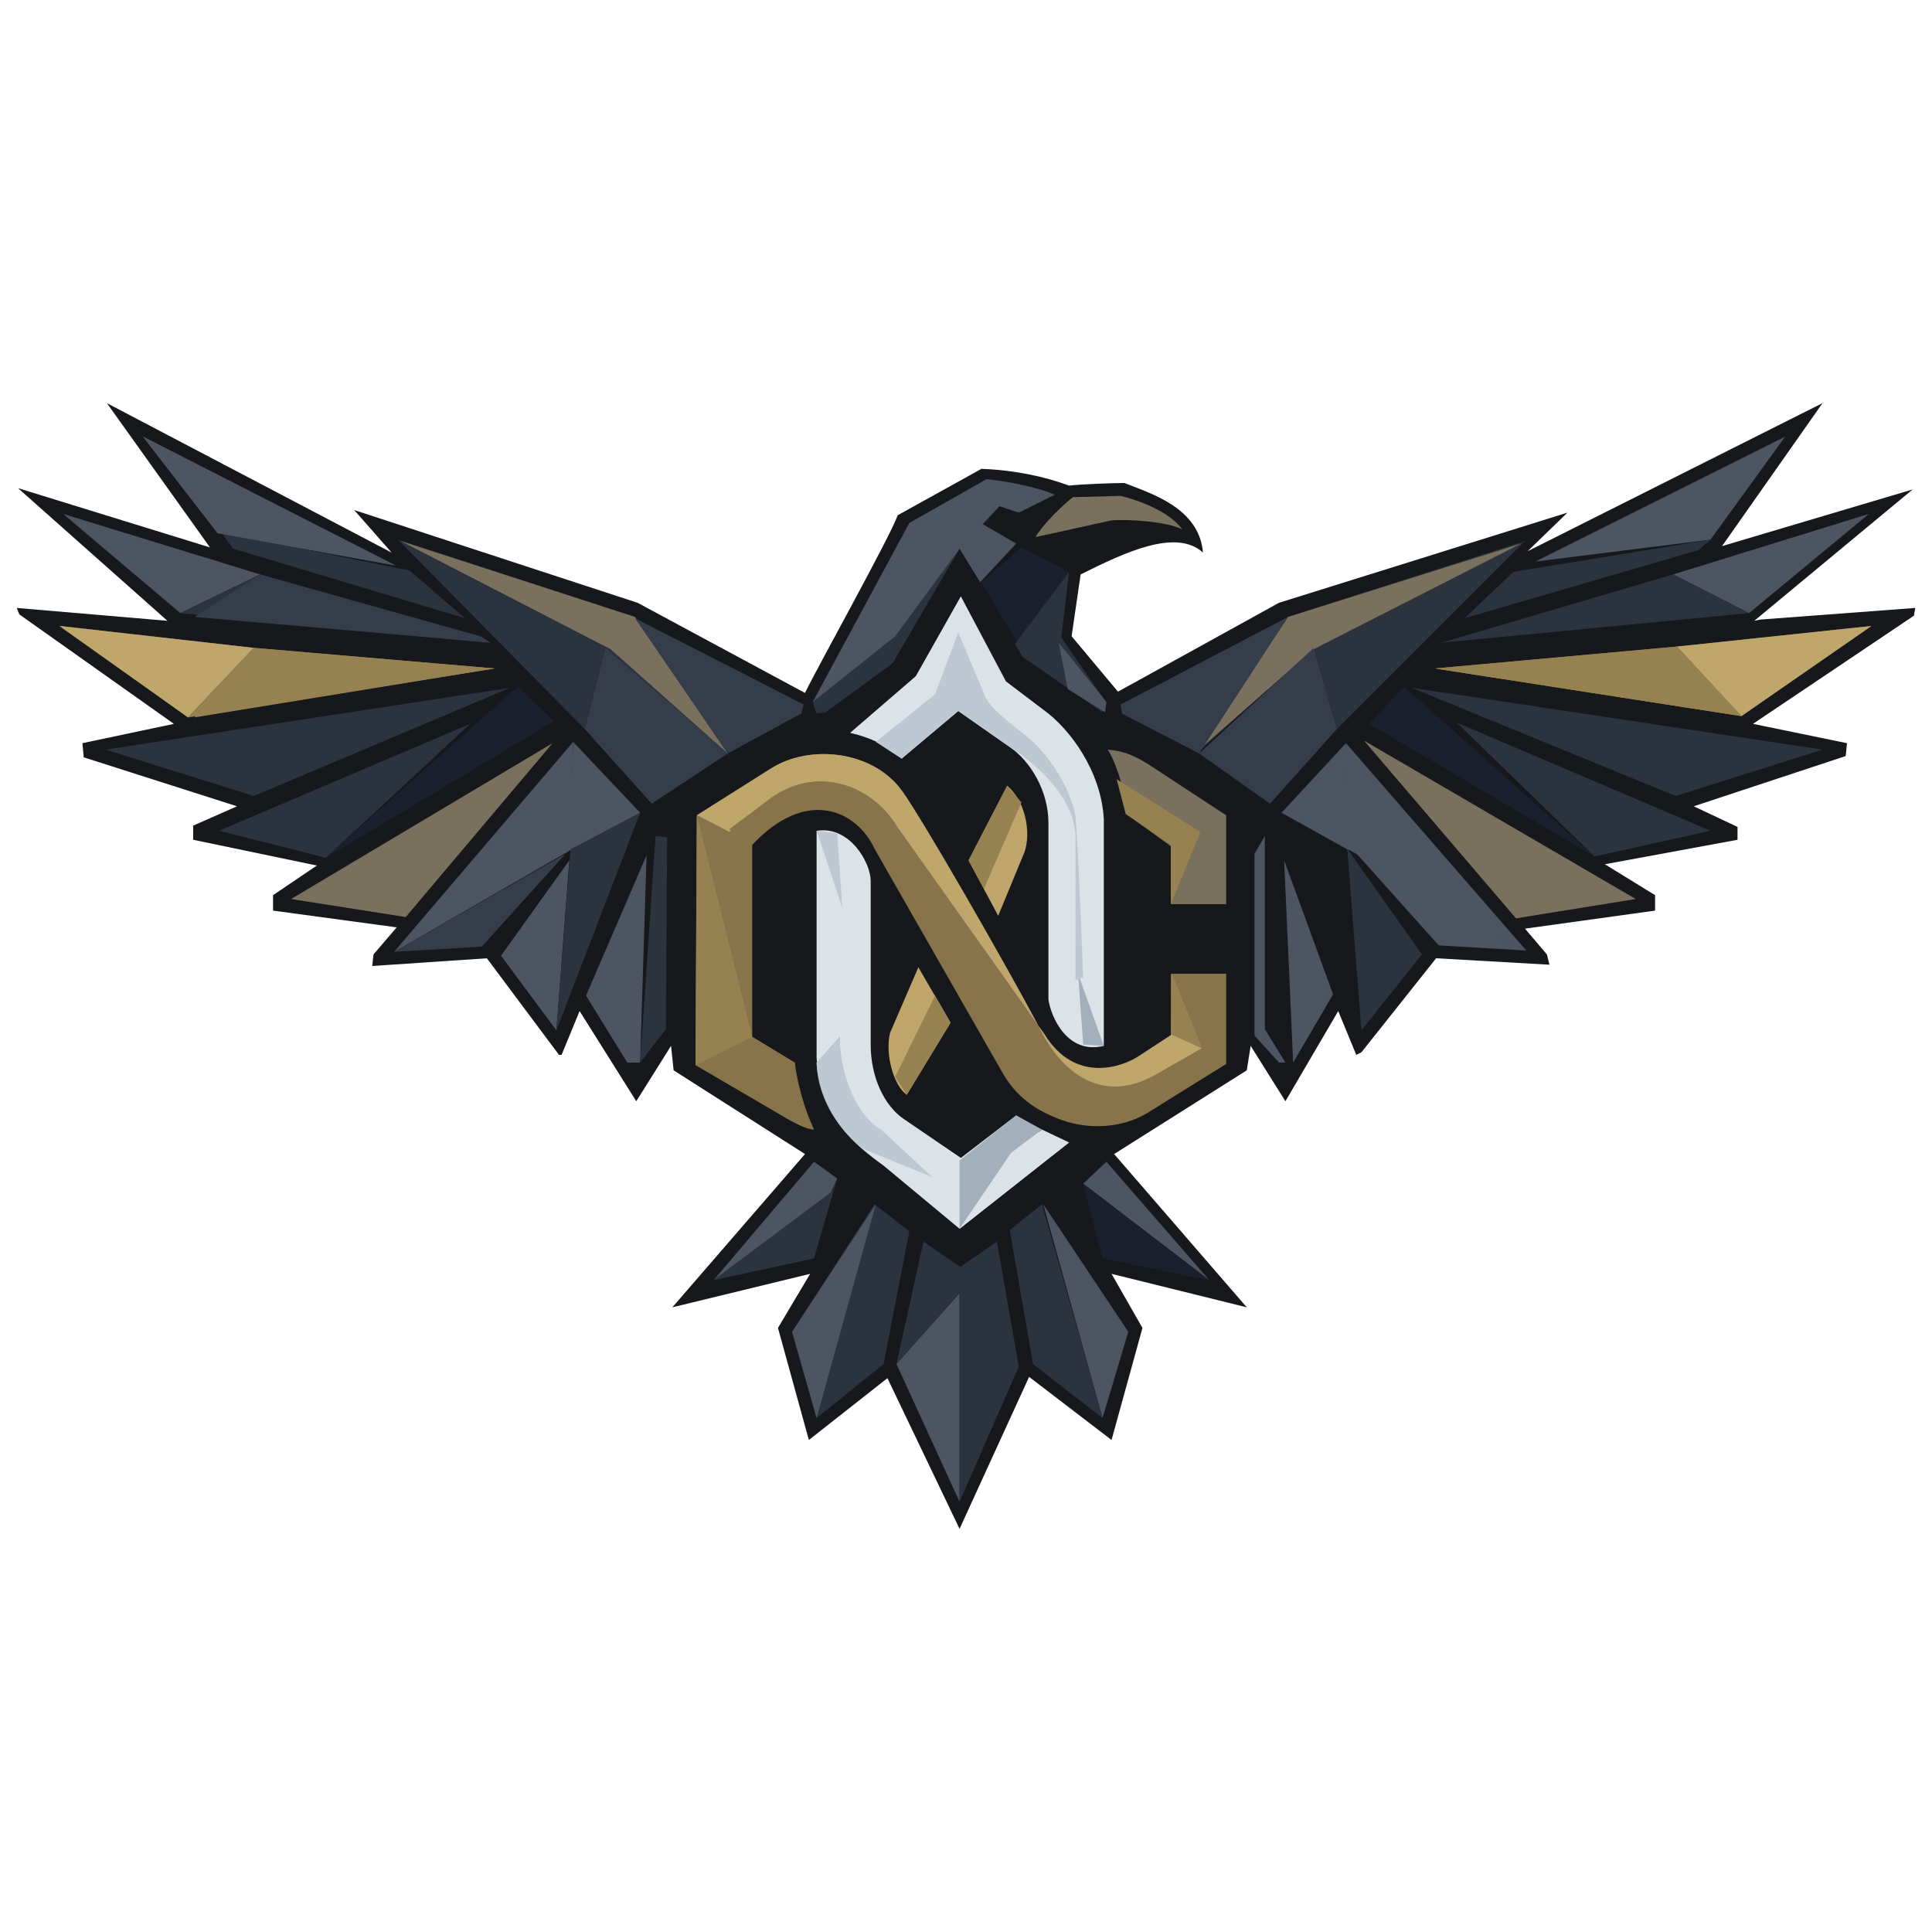
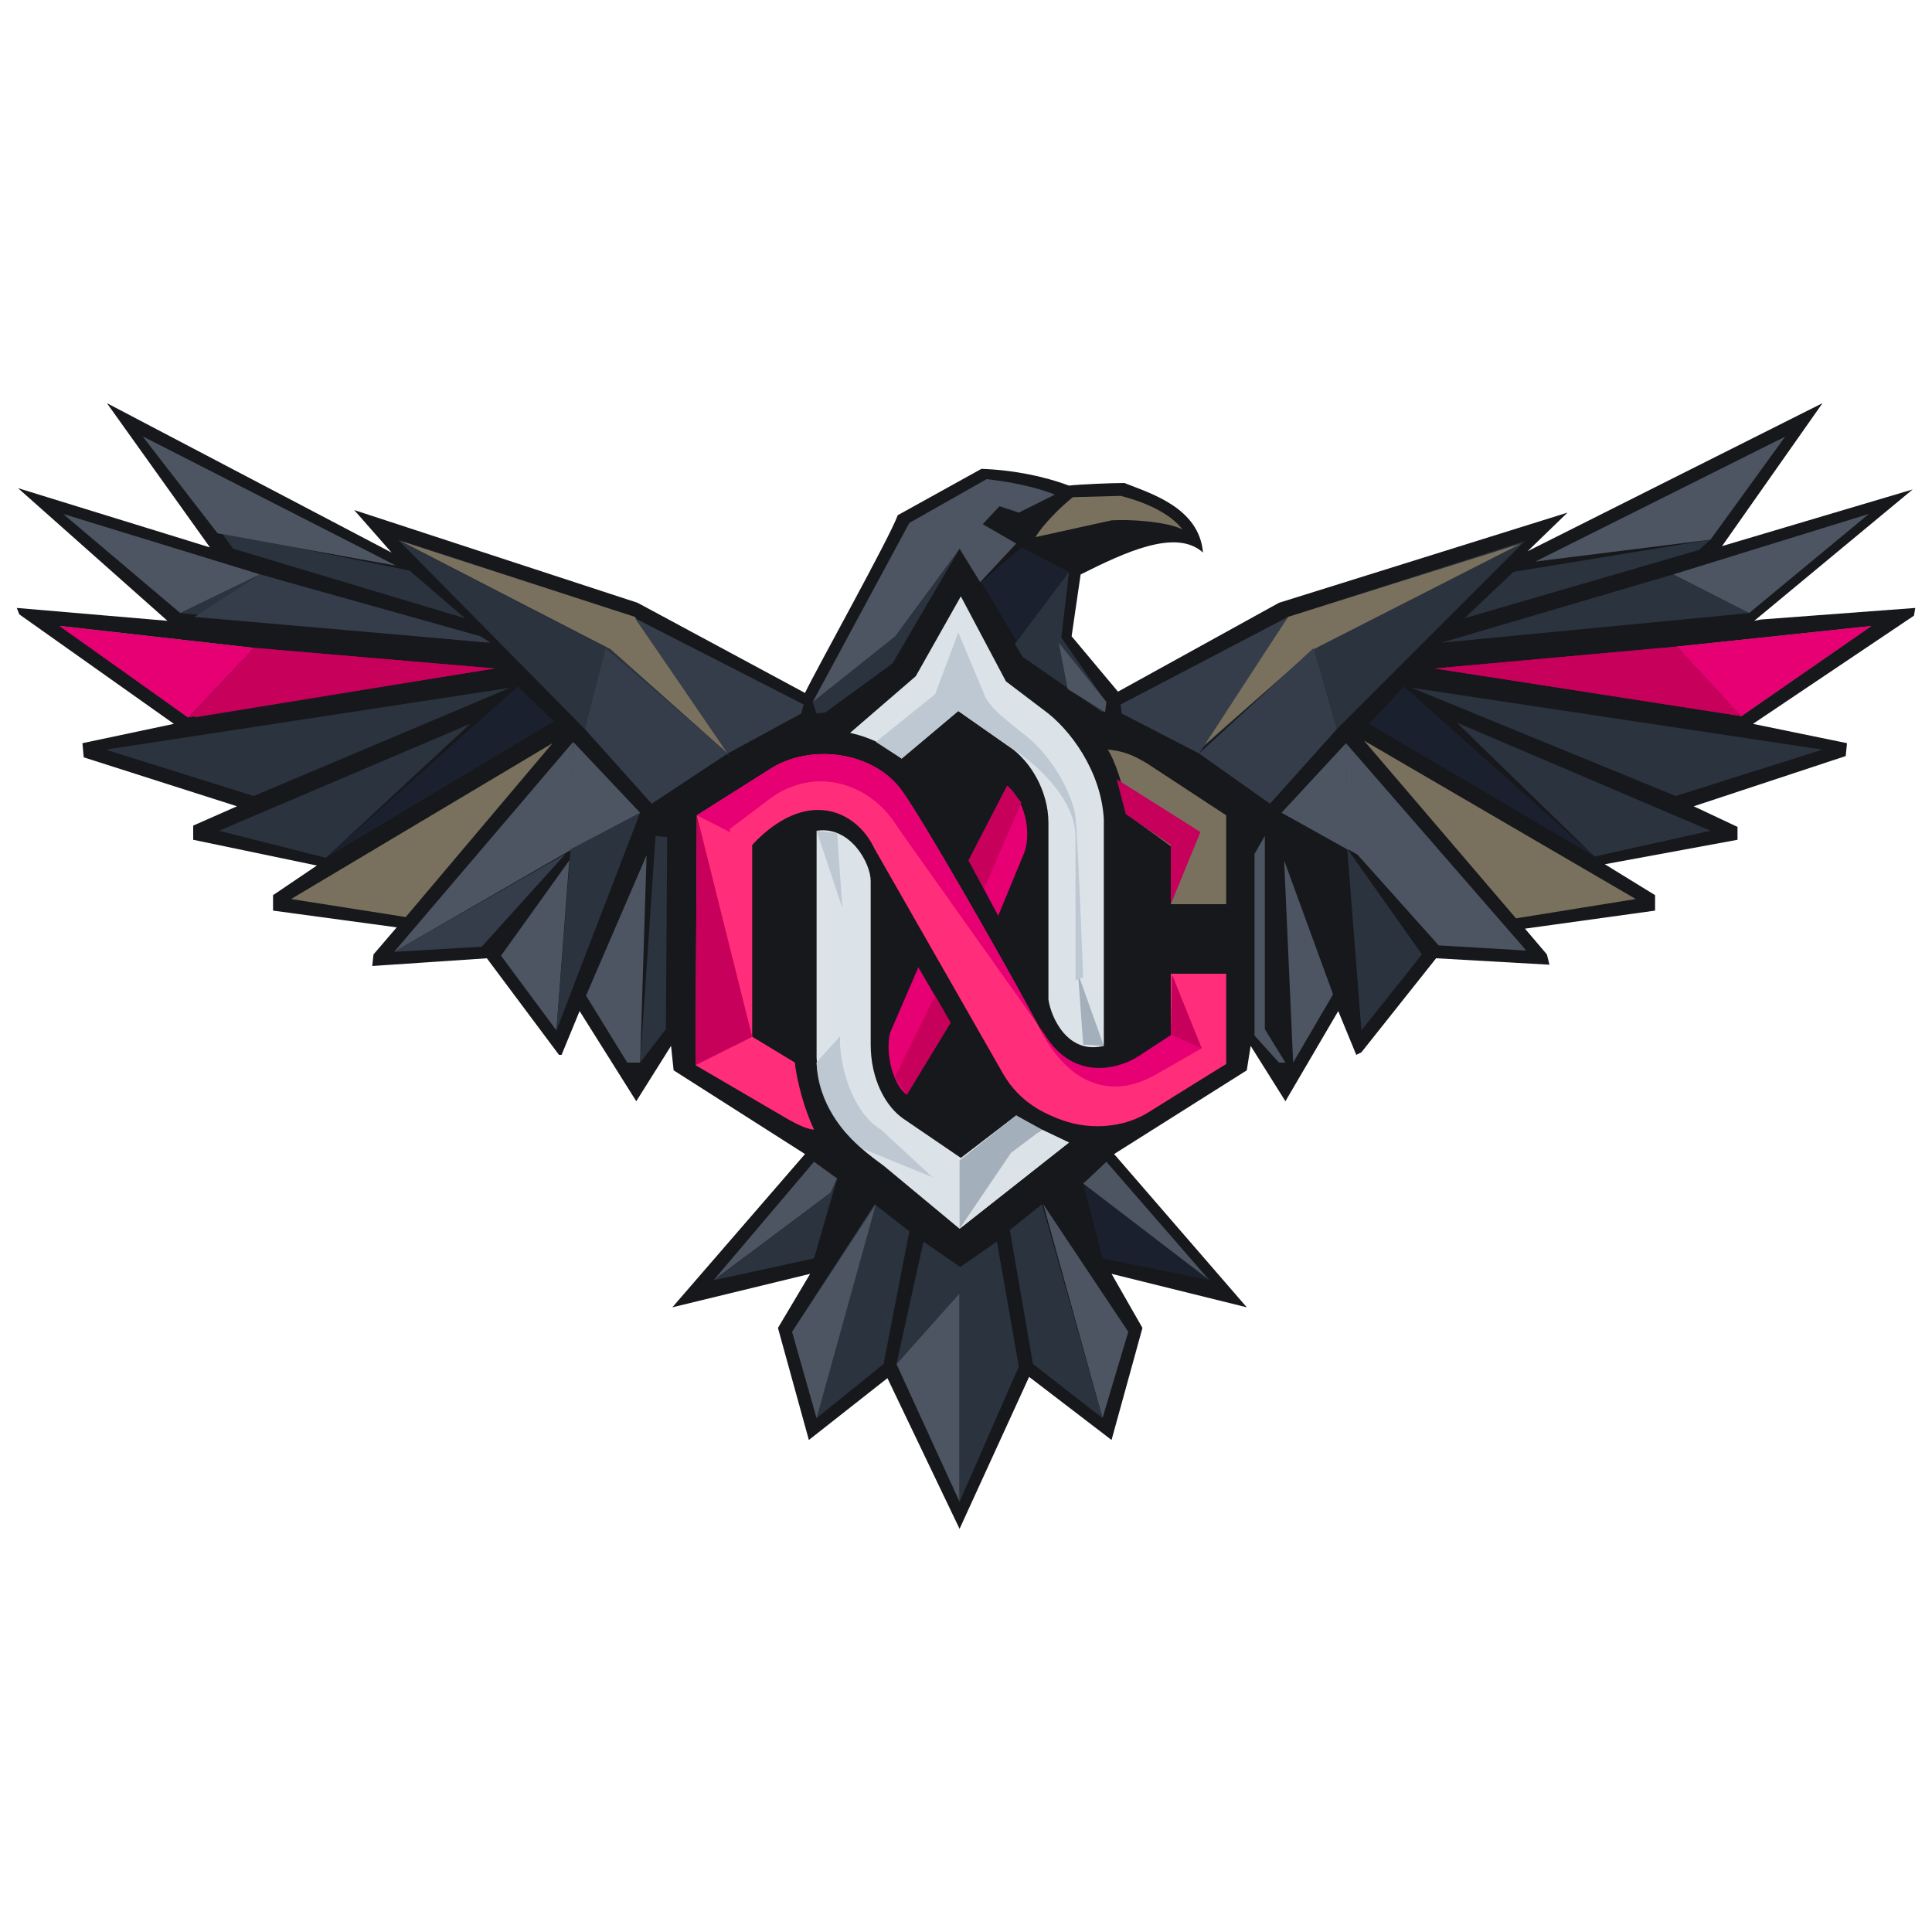
<svg xmlns="http://www.w3.org/2000/svg" viewBox="0 0 150 150">
  <style type="text/css">.cls-0 {fill:#17181C;}
.cls-1 {fill:#4C5561;}
.cls-2 {fill:#2B333F;}
.cls-3 {fill:#1A202D;}
.cls-4 {fill:#696556;}
.cls-5 {fill:#353D4B;}
.cls-6 {fill:#79715D;}
- .cls-7 {fill:#BFA76C;}
- .cls-8 {fill:#968251;}
- .cls-9 {fill:#87744B;}
+ .cls-7 {fill:#E60073;}
+ .cls-8 {fill:#C6005B;}
+ .cls-9 {fill:#FF2D7A;}
.cls-10 {fill:#DCE3E8;}
.cls-11 {fill:#A3AFBA;}
.cls-12 {fill:#BEC8D3;}</style>
  <path class="cls-0" d="m136.2 48.2 12.3-10.2-14.8 4.4 7.8-11.1-22.9 11.5 3.1-3-22.4 7-12.5 6.9-3.6-4.3 0.7-4.8c3.4-1.7 7.4-3.6 9.5-1.7-0.3-3.5-4.1-4.6-6.1-5.4-1 0-3.4 0.1-4.3 0.2-1.9-0.7-4.2-1.2-6.8-1.3l-6.5 3.6c-0.6 1.7-6.4 12.1-7.2 13.8l-13-7-22-7.2 2.9 3.3-22.1-11.6 8 11.2-14.9-4.6 11.6 10.3-11.7-1 0.2 0.5 12 8.5-7.1 1.5 0.1 1.1 11.9 3.8-3.4 1.5v1.1l9.6 2-3.4 2.3v1.2l9.6 1.3-1.8 2.1-0.1 0.9 8.9-0.6 5.6 7.5h0.2l1.4-3.4 4.4 7 2.7-4.3 0.2 1.9 10.2 6.5-10.3 11.9 10.7-2.6-2.5 4.2 2.4 8.7 6.1-4.8 5.6 11.7 5.4-11.8 6.4 4.9 2.4-8.7-2.4-4.2 10.5 2.6-10.3-11.9 10.3-6.5 0.3-1.9 2.7 4.3 4.1-7 1.4 3.4 0.4-0.2 5.8-7.3 8.8 0.5-0.2-0.8-1.7-2 10.1-1.4v-1.2l-3.9-2.4 10.3-1.9v-1l-3.4-1.6 11.8-3.9 0.1-1-7.3-1.5 12.5-8.4 0.1-0.6-12 0.9-0.5 0.1z" />
  <path class="cls-1" d="m70.6 40.6-7.5 13.9 6.4-3.7 5-8.2 1.6 2.6 2.8-3-2.6-1.5 1.3-1.4 1.5 0.5 2.8-1.4c-1.5-0.6-3.5-1-5.3-1.2l-6 3.4z" />
  <path class="cls-2" d="m69.5 49.4-6.4 5.1 0.3 0.9 0.7-0.1 5.2-3.8 5.2-8.9z" />
  <path class="cls-1" d="m11.1 33.9 5.8 7.5 13.8 2.5-19.6-10z" />
  <path class="cls-2" d="m17.3 41.5 0.8 1.1 18 5.4-4.3-3.7-14.8-3 0.3 0.2z" />
  <path class="cls-1" d="m4.9 39.9 9.1 7.7 6.2-3-15.3-4.7z" />
  <path class="cls-2" d="m14 47.6 23.8 2.3-17.6-5.3z" />
  <path class="cls-5" d="m15.1 47.9 23 2-0.8-0.5-17.1-4.8z" />
  <path class="cls-1" d="m11.1 33.9 5.8 7.5 13.8 2.5-19.6-10z" />
  <path class="cls-6" d="m22.6 69.8 8.9 1.4 11.4-13.5-20.3 12.1z" />
  <path class="cls-6" d="m4.7 48.6 9.9 7.1 5.1-5.4-15-1.7z" />
  <path class="cls-7" d="m4.6 48.6 10 7.1 5.1-5.4-15.1-1.7z" />
  <path class="cls-8" d="m14.6 55.7 23.8-3.8-18.7-1.6-5.1 5.4z" />
  <path class="cls-2" d="m8.2 58.2 11.5 3.6 19.9-8.4-31.4 4.8z" />
  <path class="cls-2" d="m17 64.5 8.3 2.1 11.2-10.4-19.5 8.3z" />
  <path class="cls-3" d="m25.3 66.6 17.7-10.6-2.8-2.7-14.9 13.3z" />
  <path class="cls-5" d="m30.6 73.9 6.8-0.4 6.5-7.2-13.3 7.6z" />
  <path class="cls-1" d="m38.9 74.2 4.3 5.8 1-13.2-5.3 7.4z" />
  <path class="cls-2" d="m44.3 65.9-1.1 14.1 6.5-16.9-5.3 2.8h-0.1z" />
  <path class="cls-1" d="m44.5 57.6-0.3 8.4 5.5-2.9-5.2-5.5z" />
  <path class="cls-2" d="m30.9 41.9 14.5 14.7 1.6-6.3-16.1-8.4z" />
  <path class="cls-5" d="m47 50.3-1.6 6.3 5.2 5.8-0.8-7.2-2.8-4.9z" />
  <path class="cls-2" d="m47 50.3 9.6 8.4-0.1-0.2-7.2-10.6-18.4-6 16.1 8.4z" />
  <path class="cls-6" d="m31.1 42 18.2 5.9 7.2 10.6-9.1-8.1-16.3-8.4z" />
  <path class="cls-5" d="m47 50.3 3.6 12.1 5.9-3.9-9.5-8.2z" />
  <path class="cls-5" d="m62.4 54.7-13.1-6.7 7.2 10.5 5.7-3.1 0.2-0.7z" />
  <path class="cls-1" d="m30.6 73.9 13.9-16.3-0.2 8.4-13.7 7.9z" />
  <path class="cls-1" d="m49.7 82.5 0.5-16.1-4.7 10.9 3.2 5.2h1z" />
  <path class="cls-2" d="m49.7 82.5 2-2.6 0.1-14.9-0.9-0.1-1.2 17.6z" />
  <path class="cls-8" d="m15.1 55.7 23.3-3.8-18.7-1.6-4.6 5.4z" />
  <path class="cls-1" d="m138.6 33.9-5.8 8-13.6 1.7 19.4-9.7z" />
  <path class="cls-2" d="m132.8 41.9-0.9 0.8-18.2 5.3 3.8-3.6 15.3-2.5z" />
  <path class="cls-1" d="m145.1 39.9-9.3 7.7-5.9-3 15.2-4.7z" />
  <path class="cls-2" d="m135.8 47.6-23.9 2.3 18-5.3 5.9 3z" />
  <path class="cls-6" d="m145.3 48.6-10.1 7-5-5.4 15.1-1.6z" />
  <path class="cls-7" d="m145.3 48.6-10.1 7-5-5.4 15.1-1.6z" />
  <path class="cls-8" d="m135.2 55.6-23.8-3.7 18.8-1.7 5 5.4z" />
  <path class="cls-2" d="m141.5 58.2-11.4 3.6-20.5-8.4 31.9 4.8z" />
  <path class="cls-2" d="m132.8 64.5-9 2-10.7-10.4 19.7 8.4z" />
  <path class="cls-3" d="m123.8 66.5-17.5-10.3 2.7-2.9 14.8 13.2z" />
  <path class="cls-6" d="m127 69.8-9.3 1.5-11.8-13.8 21.1 12.3z" />
  <path class="cls-1" d="m118.5 73.8-6.8-0.4-6.8-7.6 13.6 8z" />
  <path class="cls-2" d="m104.6 65.9 1.1 14.1 4.7-5.9-5.8-8.2z" />
  <path class="cls-1" d="m104.5 57.7 0.2 8.3-5.2-2.9 5-5.4z" />
  <path class="cls-2" d="m118.4 42-14.6 14.6-1.8-6.3 16.4-8.3z" />
  <path class="cls-5" d="m102 50.3 1.8 6.3-5.2 5.8 1-7.2 2.4-4.9z" />
  <path class="cls-2" d="m102 50.3-9.1 8.2 7.1-10.6 18.4-5.9-16.4 8.3z" />
  <path class="cls-6" d="m118.1 42.2-18.1 5.7-6.9 10.3 8.9-7.8 16.1-8.2z" />
  <path class="cls-5" d="m102 50.3-3.4 12.1-5.5-3.9 8.9-8.2z" />
  <path class="cls-5" d="m87 54.7 13-6.8-6.9 10.6-6-3.1-0.1-0.7z" />
  <path class="cls-1" d="m118.5 73.8-14-16.1 0.1 8.2 13.9 7.9z" />
  <path class="cls-1" d="m99.8 82.5-1.6-2.6v-15l-0.8 1.4v14.1l1.9 2.1h0.5z" />
  <path class="cls-1" d="m100.4 82.5-0.7-15.7 3.8 10.4-3.1 5.3z" />
  <path class="cls-8" d="m135.2 55.6-23.8-3.7 18.8-1.7 5 5.4z" />
  <path class="cls-6" d="m83.3 38.6c-0.9 0.7-2.4 2.2-2.9 3.1l5.9-1.3c1.4-0.1 4.3 0.1 5.5 0.7-0.9-1.2-2.8-2.1-4.8-2.6l-3.7 0.1z" />
  <path class="cls-0" d="m79.7 42.4 6.9-1.4c1.2 0 3.1 0.3 3.9 0.6l-7.3 2.3-3.5-1.5z" />
  <path class="cls-3" d="m76.2 45.2 2.8 4.7 4-5.5-3.7-1.9-3.1 2.7z" />
  <path class="cls-2" d="m83 44.4-0.6 5.1 3.4 4.9-0.2 0.9-6.2-4.3-0.6-1 4.2-5.6z" />
  <path class="cls-1" d="m82.2 49.9 3.7 4.6-0.1 0.8-2.9-1.8-0.7-3.6z" />
  <path class="cls-6" d="m86 58.2c1.3 0.1 2.1 0.5 3.1 1.1l6.1 4v6.9h-4.3v-4.5l-3.3-2.4c-0.3-2.2-1.1-4.4-1.6-5.1z" />
  <path class="cls-8" d="m90.9 65.6-3.5-2.4-0.7-2.7 6.5 4.1-2.3 5.6v-4.6z" />
  <path class="cls-9" d="m90.9 75.6h4.3v7l-5.4 3.2c-3.5 2.5-9.4 1.9-11.9-2.4l-10-17.5c-1.4-3-5.3-4.8-9.5-0.3l-4.3-2.3 5.7-3.6c3.1-2 8.1-1.4 10.3 1.8 1.5 2.1 7.5 12.5 10.5 18.1 2 4 5 4.3 7.5 2.8l2.8-1.9v-4.9z" />
  <path class="cls-7" d="m58.4 65.5-4.3-2.2 5.7-3.6c3.1-2 8.1-1.4 10.3 1.8 1.5 2.1 7.5 12.5 10.5 18.1 1.8 3.8 5 6.1 9 3.9l3.7-2.1-2.3-5.7v4.6l-2.6 1.7c-1.2 0.8-4.9 2.2-7.3-1.7l-11.5-16.2c-2-3.2-6.2-4.7-9.8-2.1l-3.2 2.6 1.8 0.9z" />
  <path class="cls-7" d="m78.2 61-3 5.8 2.3 4.3 1.9-4.6c0.7-1.4 0.4-4.1-1.2-5.5z" />
  <path class="cls-8" d="m78.2 61-3 5.8 1.2 2.2 2.9-6.7-1.1-1.3z" />
  <path class="cls-7" d="m71.3 75.1-2.2 5.1c-0.4 1.7 0.3 4.1 1.3 4.8l3.4-5.6-2.5-4.3z" />
  <path class="cls-8" d="m72.6 77.3-3.1 6.3 0.9 1.4 3.4-5.6-1.2-2.1z" />
  <path class="cls-9" d="m54.1 63.3-0.1 19.4 6.5 3.8c1 0.6 2.1 1.2 2.7 1.2-0.8-1.7-1.3-3.7-1.5-5.2l-3.3-2v-15l-4.3-2.2z" />
  <path class="cls-8" d="m54 82.7 4.4-2.2-4.3-17.2-0.1 19.4z" />
  <path class="cls-9" d="m56.5 81.6 5.5 3.9-0.3-3-3.3-2-1.9 1.1z" />
  <path class="cls-8" d="m91 75.7 2.3 5.7-2.4-1.1 0.1-4.6z" />
  <path class="cls-9" d="m93.3 81.4-4.6 2.7c-3.1 1.9-7.3 1-9.1-2.1l-10-17.9c-2-3.2-6.2-4.7-9.8-2.1l-3.2 2.4 1.8 1.1c2.7-2.8 7-4.4 9.5 0l9.7 17.1c2.8 5.3 8.4 5.7 11.5 3.8l6.1-3.8-1.9-1.2z" />
  <path class="cls-10" d="m63.4 64.5v17.6c0.2 4.6 3 6.8 5.2 8.4l5.9 4.9 8.5-6.7c-1.3-0.1-2.9-1-4.1-2.1l-4.3 3.3-4.4-3c-1.5-1-2.6-3.2-2.6-5.8v-12.7c0-1.4-1.6-4.3-4.2-3.9z" />
  <path class="cls-11" d="m63.4 82.5 1.8-2c-0.1 3 1.3 6 2.8 7.1l-1 1.6c-1.5-1.2-3.5-3.5-3.6-6.7z" />
  <path class="cls-12" d="m63.4 82.5 1.8-2c0 2.9 1.3 6.1 3.2 7.2l4 3.7-5.4-2.2c-1.5-1.2-3.4-3.5-3.6-6.7z" />
  <path class="cls-12" d="m63.4 64.5 2 6-0.4-5.8-1.6-0.2z" />
  <path class="cls-10" d="m85.7 81.2v-17.6c-0.2-3.7-2.6-7-4.7-8.5l-2.9-2.2-3.5-6.6-3.5 6.2-5.1 4.4c1.4 0.3 3 1 4 2l4.4-3.7 4 2.8c1.6 1.1 3 3.4 3 5.9v13.7c0.2 1.4 1.5 4.3 4.3 3.6z" />
  <path class="cls-11" d="m83.7 75.6 0.4 5.5 1.6 0.1-2-5.6z" />
  <path class="cls-12" d="m74.4 49.1-1.8 4.8-4.6 3.7 2 1.3 4.4-3.7 4 2.8c1.8 1.1 5.1 3.9 5.1 7v11.1l0.6-0.2s-0.4-10.5-0.6-12.5c-0.3-2-2-4.9-4-6.4-1.9-1.5-2.6-2.1-3-2.9l-2.1-5z" />
  <path class="cls-10" d="m74.5 95.4 4-5.9 2.4-1.8 2.1 1-8.5 6.7z" />
  <path class="cls-11" d="m74.5 90.1v5.3l4-5.9 2.4-1.8-2-1.1-4.4 3.5z" />
  <path class="cls-1" d="m63.2 90.2-7.8 9.2 9.1-6.8 0.5-1.1-1.8-1.3z" />
  <path class="cls-2" d="m64.5 92.6-9.1 6.8 7.8-1.7 1.8-6.2-0.5 1.1z" />
  <path class="cls-2" d="m67.9 93.5-6.4 9.9 1.9 6.7 5.2-4.2 2-10.3-2.7-2.1z" />
  <path class="cls-1" d="m63.4 110.1 4.6-16.6-6.5 9.9 1.9 6.7z" />
  <path class="cls-1" d="m69.6 105.9 4.9 10.7v-16.2l-4.9 5.5z" />
  <path class="cls-2" d="m71.7 96.4-2.1 9.5 4.9-5.5 0.1-2-2.9-2z" />
  <path class="cls-2" d="m77.4 96.4 1.7 9.7-4.6 10.5v-18.2l2.9-2z" />
  <path class="cls-1" d="m81 93.5 4.6 16.6 2-6.7-6.6-9.9z" />
  <path class="cls-2" d="m78.4 95.5 1.8 10.4 5.4 4.2-4.7-16.6-2.5 2z" />
  <path class="cls-1" d="m85.9 90.2 8 9.2-9.8-7.5 1.8-1.7z" />
  <path class="cls-3" d="m84.1 91.9 1.5 5.8 8.3 1.7-9.8-7.5z" />
</svg>
